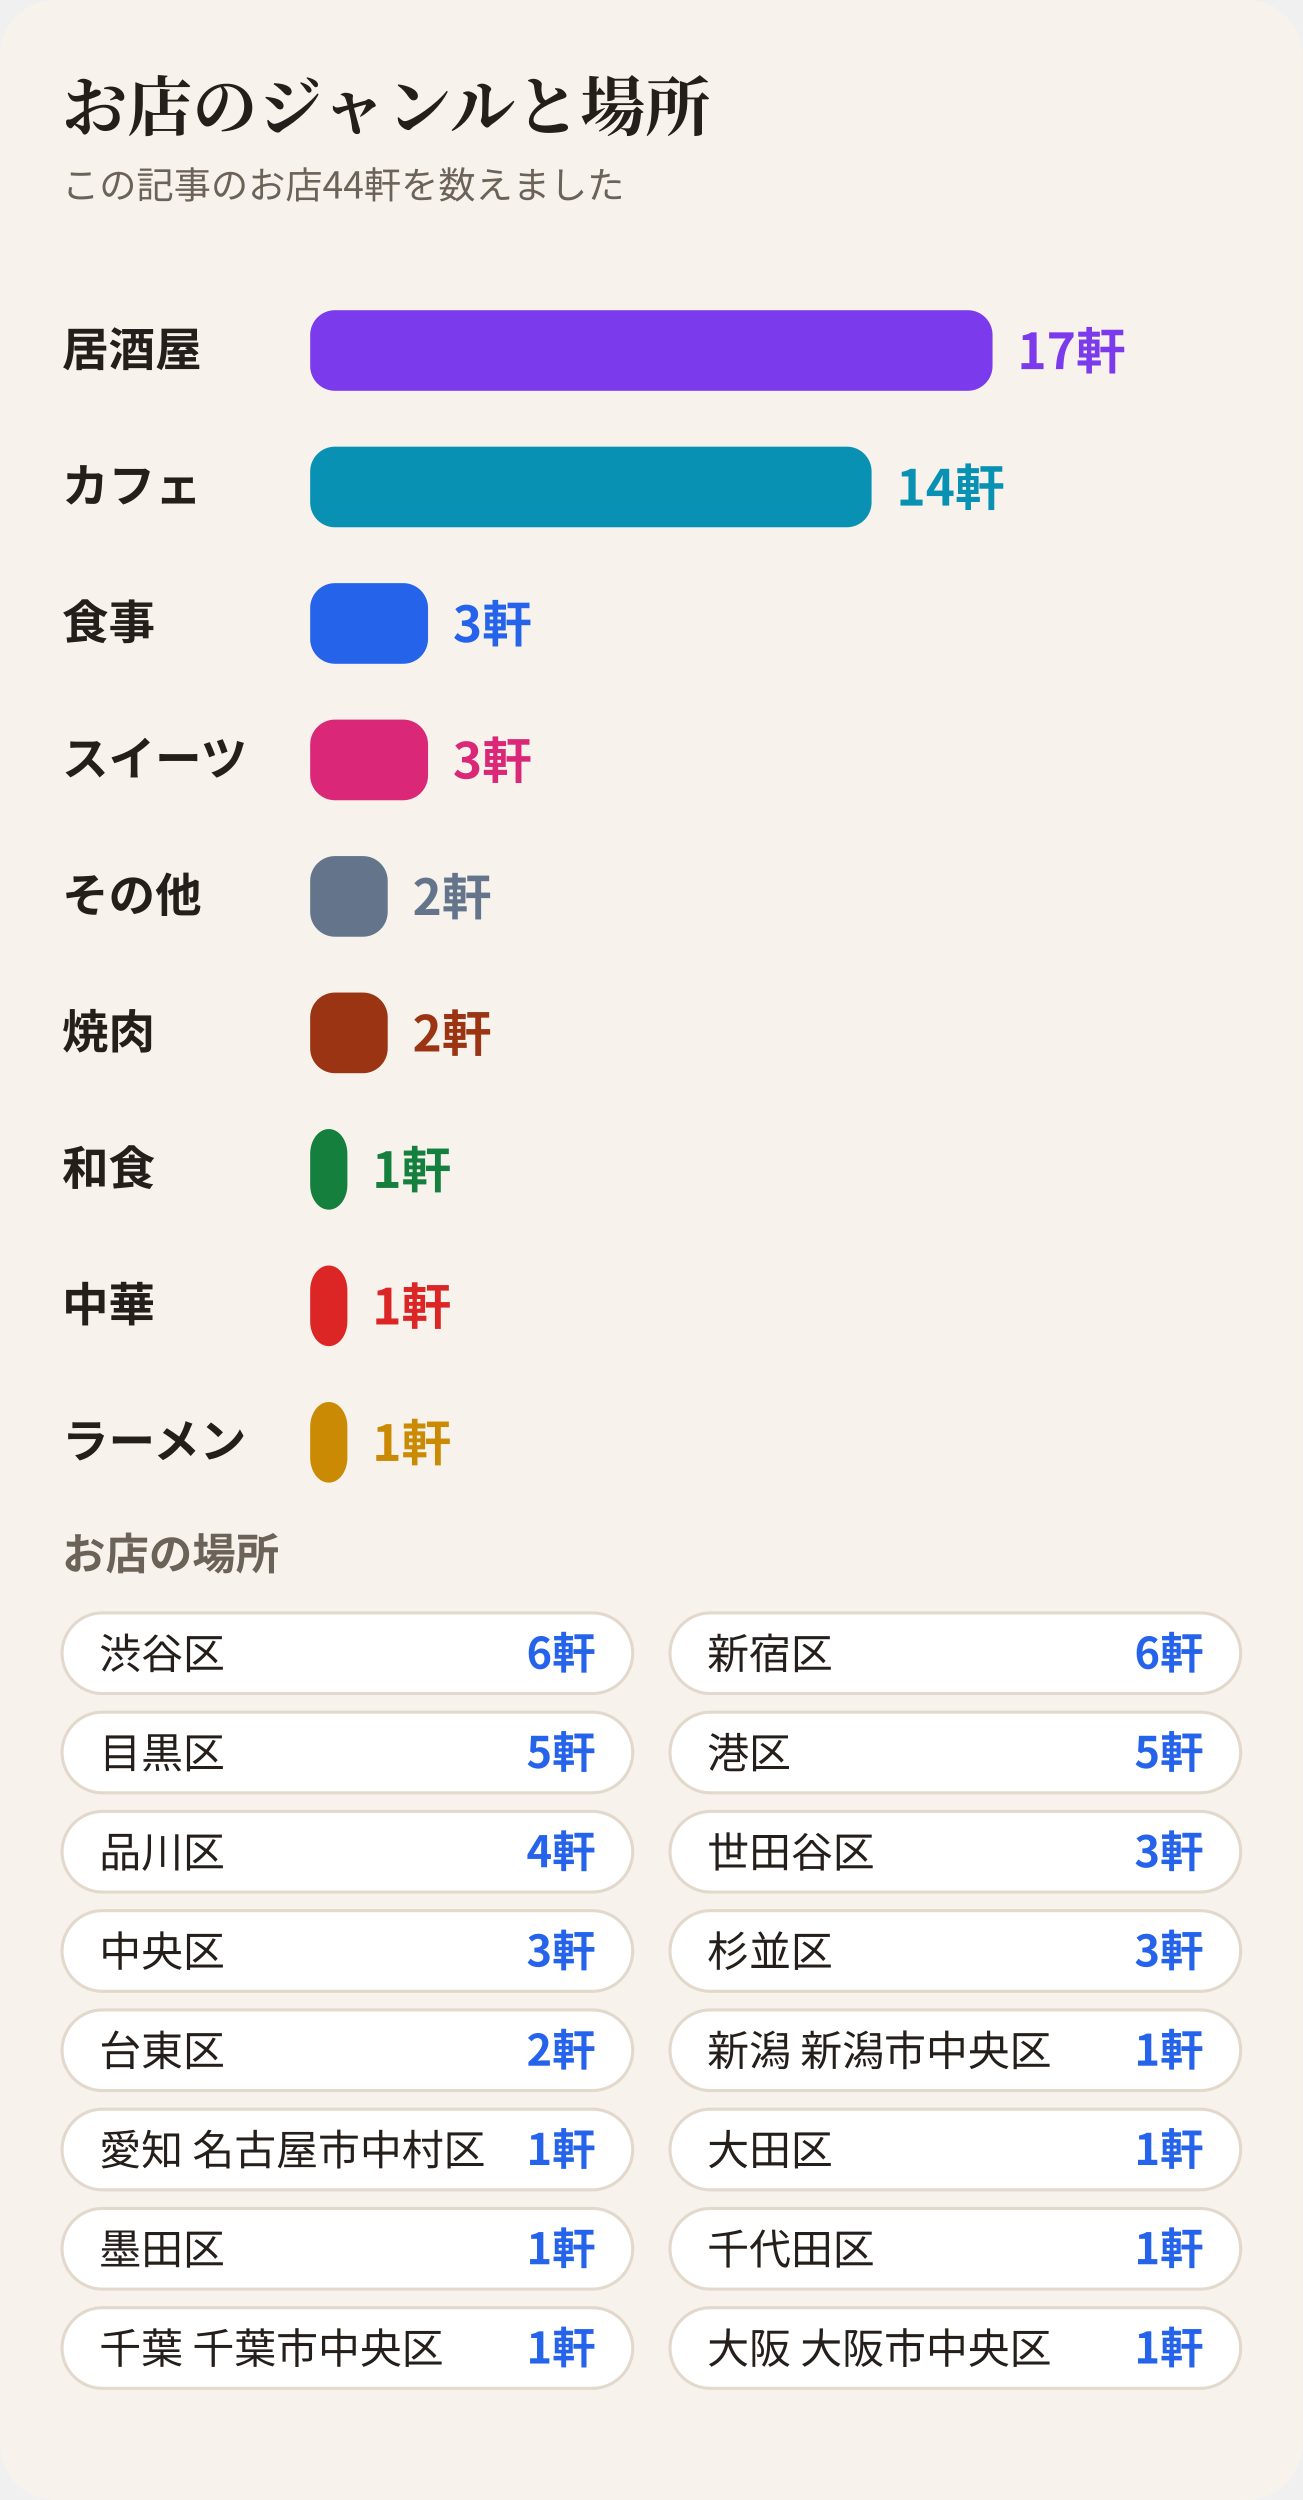
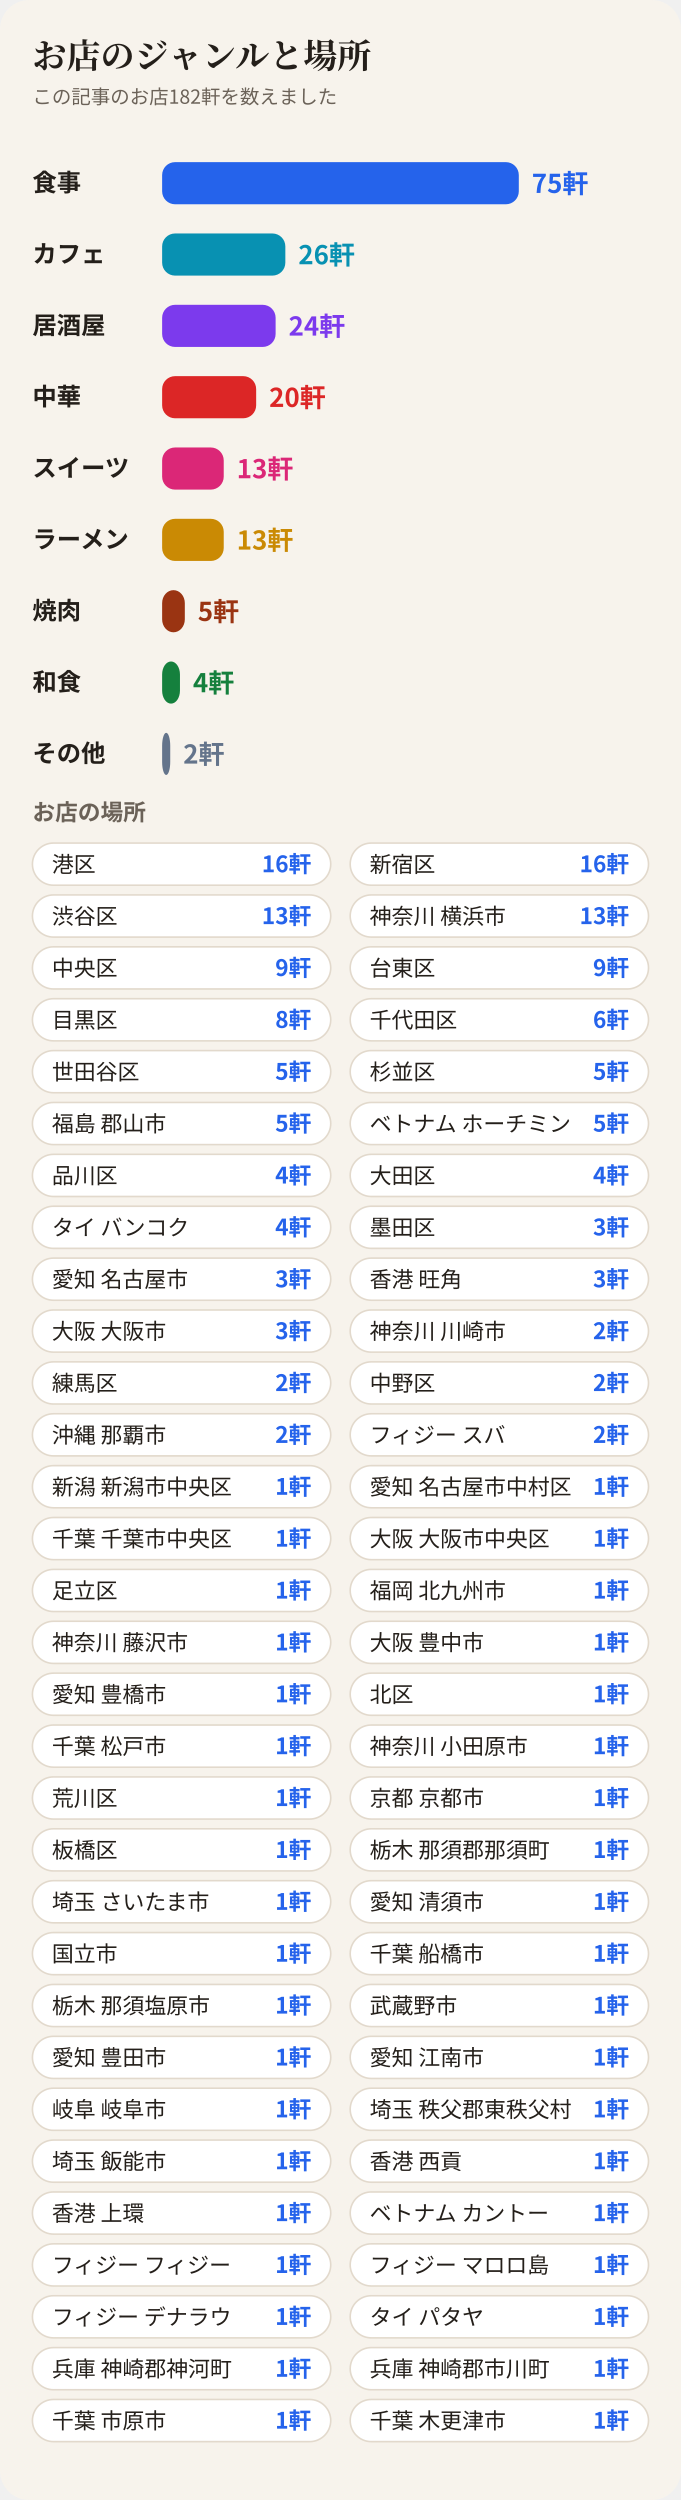
- <svg xmlns="http://www.w3.org/2000/svg" viewBox="0 0 420 806" width="420" height="806" font-family="'Hiragino Sans','Noto Sans CJK JP','Noto Sans JP',sans-serif">
-   <rect width="420" height="806" rx="18" fill="#F7F3EC" />
+ <svg xmlns="http://www.w3.org/2000/svg" viewBox="0 0 420 1542" width="420" height="1542" font-family="'Hiragino Sans','Noto Sans CJK JP','Noto Sans JP',sans-serif">
+   <rect width="420" height="1542" rx="18" fill="#F7F3EC" />
  <text x="20" y="42" font-size="21" font-weight="800" fill="#241F1A" font-family="'Hiragino Mincho ProN','Noto Serif CJK JP','Noto Serif JP',serif">お店のジャンルと場所</text>
-   <text x="20" y="64" font-size="12" fill="#6B6258">この記事のお店44軒を数えました</text>
-   <text x="20" y="118" font-size="15" font-weight="700" fill="#241F1A">居酒屋</text>
-   <rect x="100" y="100" width="220" height="26" rx="8" fill="#7c3aed" />
-   <text x="328" y="119" font-size="16" font-weight="800" fill="#7c3aed">17軒</text>
+   <text x="20" y="64" font-size="12" fill="#6B6258">この記事のお店182軒を数えました</text>
+   <text x="20" y="118" font-size="15" font-weight="700" fill="#241F1A">食事</text>
+   <rect x="100" y="100" width="220" height="26" rx="8" fill="#2563eb" />
+   <text x="328" y="119" font-size="16" font-weight="800" fill="#2563eb">75軒</text>
  <text x="20" y="162" font-size="15" font-weight="700" fill="#241F1A">カフェ</text>
-   <rect x="100" y="144" width="181" height="26" rx="8" fill="#0891b2" />
-   <text x="289" y="163" font-size="16" font-weight="800" fill="#0891b2">14軒</text>
-   <text x="20" y="206" font-size="15" font-weight="700" fill="#241F1A">食事</text>
-   <rect x="100" y="188" width="38" height="26" rx="8" fill="#2563eb" />
-   <text x="146" y="207" font-size="16" font-weight="800" fill="#2563eb">3軒</text>
-   <text x="20" y="250" font-size="15" font-weight="700" fill="#241F1A">スイーツ</text>
-   <rect x="100" y="232" width="38" height="26" rx="8" fill="#db2777" />
-   <text x="146" y="251" font-size="16" font-weight="800" fill="#db2777">3軒</text>
-   <text x="20" y="294" font-size="15" font-weight="700" fill="#241F1A">その他</text>
-   <rect x="100" y="276" width="25" height="26" rx="8" fill="#64748b" />
-   <text x="133" y="295" font-size="16" font-weight="800" fill="#64748b">2軒</text>
-   <text x="20" y="338" font-size="15" font-weight="700" fill="#241F1A">焼肉</text>
-   <rect x="100" y="320" width="25" height="26" rx="8" fill="#9a3412" />
-   <text x="133" y="339" font-size="16" font-weight="800" fill="#9a3412">2軒</text>
-   <text x="20" y="382" font-size="15" font-weight="700" fill="#241F1A">和食</text>
-   <rect x="100" y="364" width="12" height="26" rx="8" fill="#15803d" />
-   <text x="120" y="383" font-size="16" font-weight="800" fill="#15803d">1軒</text>
-   <text x="20" y="426" font-size="15" font-weight="700" fill="#241F1A">中華</text>
-   <rect x="100" y="408" width="12" height="26" rx="8" fill="#dc2626" />
-   <text x="120" y="427" font-size="16" font-weight="800" fill="#dc2626">1軒</text>
-   <text x="20" y="470" font-size="15" font-weight="700" fill="#241F1A">ラーメン</text>
-   <rect x="100" y="452" width="12" height="26" rx="8" fill="#ca8a04" />
-   <text x="120" y="471" font-size="16" font-weight="800" fill="#ca8a04">1軒</text>
+   <rect x="100" y="144" width="76" height="26" rx="8" fill="#0891b2" />
+   <text x="184" y="163" font-size="16" font-weight="800" fill="#0891b2">26軒</text>
+   <text x="20" y="206" font-size="15" font-weight="700" fill="#241F1A">居酒屋</text>
+   <rect x="100" y="188" width="70" height="26" rx="8" fill="#7c3aed" />
+   <text x="178" y="207" font-size="16" font-weight="800" fill="#7c3aed">24軒</text>
+   <text x="20" y="250" font-size="15" font-weight="700" fill="#241F1A">中華</text>
+   <rect x="100" y="232" width="58" height="26" rx="8" fill="#dc2626" />
+   <text x="166" y="251" font-size="16" font-weight="800" fill="#dc2626">20軒</text>
+   <text x="20" y="294" font-size="15" font-weight="700" fill="#241F1A">スイーツ</text>
+   <rect x="100" y="276" width="38" height="26" rx="8" fill="#db2777" />
+   <text x="146" y="295" font-size="16" font-weight="800" fill="#db2777">13軒</text>
+   <text x="20" y="338" font-size="15" font-weight="700" fill="#241F1A">ラーメン</text>
+   <rect x="100" y="320" width="38" height="26" rx="8" fill="#ca8a04" />
+   <text x="146" y="339" font-size="16" font-weight="800" fill="#ca8a04">13軒</text>
+   <text x="20" y="382" font-size="15" font-weight="700" fill="#241F1A">焼肉</text>
+   <rect x="100" y="364" width="14" height="26" rx="8" fill="#9a3412" />
+   <text x="122" y="383" font-size="16" font-weight="800" fill="#9a3412">5軒</text>
+   <text x="20" y="426" font-size="15" font-weight="700" fill="#241F1A">和食</text>
+   <rect x="100" y="408" width="11" height="26" rx="8" fill="#15803d" />
+   <text x="119" y="427" font-size="16" font-weight="800" fill="#15803d">4軒</text>
+   <text x="20" y="470" font-size="15" font-weight="700" fill="#241F1A">その他</text>
+   <rect x="100" y="452" width="5" height="26" rx="8" fill="#64748b" />
+   <text x="113" y="471" font-size="16" font-weight="800" fill="#64748b">2軒</text>
  <text x="20" y="506" font-size="14" font-weight="700" fill="#6B6258">お店の場所</text>
  <rect x="20" y="520" width="184" height="26" rx="13" fill="#fff" stroke="#E2D9CC" />
-   <text x="32" y="538" font-size="13.5" fill="#241F1A">渋谷区</text>
-   <text x="192" y="538" font-size="14" font-weight="800" text-anchor="end" fill="#2563eb">6軒</text>
+   <text x="32" y="538" font-size="13.5" fill="#241F1A">港区</text>
+   <text x="192" y="538" font-size="14" font-weight="800" text-anchor="end" fill="#2563eb">16軒</text>
  <rect x="216" y="520" width="184" height="26" rx="13" fill="#fff" stroke="#E2D9CC" />
  <text x="228" y="538" font-size="13.5" fill="#241F1A">新宿区</text>
-   <text x="388" y="538" font-size="14" font-weight="800" text-anchor="end" fill="#2563eb">6軒</text>
+   <text x="388" y="538" font-size="14" font-weight="800" text-anchor="end" fill="#2563eb">16軒</text>
  <rect x="20" y="552" width="184" height="26" rx="13" fill="#fff" stroke="#E2D9CC" />
-   <text x="32" y="570" font-size="13.5" fill="#241F1A">目黒区</text>
-   <text x="192" y="570" font-size="14" font-weight="800" text-anchor="end" fill="#2563eb">5軒</text>
+   <text x="32" y="570" font-size="13.5" fill="#241F1A">渋谷区</text>
+   <text x="192" y="570" font-size="14" font-weight="800" text-anchor="end" fill="#2563eb">13軒</text>
  <rect x="216" y="552" width="184" height="26" rx="13" fill="#fff" stroke="#E2D9CC" />
-   <text x="228" y="570" font-size="13.5" fill="#241F1A">港区</text>
-   <text x="388" y="570" font-size="14" font-weight="800" text-anchor="end" fill="#2563eb">5軒</text>
+   <text x="228" y="570" font-size="13.5" fill="#241F1A">神奈川 横浜市</text>
+   <text x="388" y="570" font-size="14" font-weight="800" text-anchor="end" fill="#2563eb">13軒</text>
  <rect x="20" y="584" width="184" height="26" rx="13" fill="#fff" stroke="#E2D9CC" />
-   <text x="32" y="602" font-size="13.5" fill="#241F1A">品川区</text>
-   <text x="192" y="602" font-size="14" font-weight="800" text-anchor="end" fill="#2563eb">4軒</text>
+   <text x="32" y="602" font-size="13.5" fill="#241F1A">中央区</text>
+   <text x="192" y="602" font-size="14" font-weight="800" text-anchor="end" fill="#2563eb">9軒</text>
  <rect x="216" y="584" width="184" height="26" rx="13" fill="#fff" stroke="#E2D9CC" />
-   <text x="228" y="602" font-size="13.5" fill="#241F1A">世田谷区</text>
-   <text x="388" y="602" font-size="14" font-weight="800" text-anchor="end" fill="#2563eb">3軒</text>
+   <text x="228" y="602" font-size="13.5" fill="#241F1A">台東区</text>
+   <text x="388" y="602" font-size="14" font-weight="800" text-anchor="end" fill="#2563eb">9軒</text>
  <rect x="20" y="616" width="184" height="26" rx="13" fill="#fff" stroke="#E2D9CC" />
-   <text x="32" y="634" font-size="13.5" fill="#241F1A">中央区</text>
-   <text x="192" y="634" font-size="14" font-weight="800" text-anchor="end" fill="#2563eb">3軒</text>
+   <text x="32" y="634" font-size="13.5" fill="#241F1A">目黒区</text>
+   <text x="192" y="634" font-size="14" font-weight="800" text-anchor="end" fill="#2563eb">8軒</text>
  <rect x="216" y="616" width="184" height="26" rx="13" fill="#fff" stroke="#E2D9CC" />
-   <text x="228" y="634" font-size="13.5" fill="#241F1A">杉並区</text>
-   <text x="388" y="634" font-size="14" font-weight="800" text-anchor="end" fill="#2563eb">3軒</text>
+   <text x="228" y="634" font-size="13.5" fill="#241F1A">千代田区</text>
+   <text x="388" y="634" font-size="14" font-weight="800" text-anchor="end" fill="#2563eb">6軒</text>
  <rect x="20" y="648" width="184" height="26" rx="13" fill="#fff" stroke="#E2D9CC" />
-   <text x="32" y="666" font-size="13.5" fill="#241F1A">台東区</text>
-   <text x="192" y="666" font-size="14" font-weight="800" text-anchor="end" fill="#2563eb">2軒</text>
+   <text x="32" y="666" font-size="13.5" fill="#241F1A">世田谷区</text>
+   <text x="192" y="666" font-size="14" font-weight="800" text-anchor="end" fill="#2563eb">5軒</text>
  <rect x="216" y="648" width="184" height="26" rx="13" fill="#fff" stroke="#E2D9CC" />
-   <text x="228" y="666" font-size="13.5" fill="#241F1A">新潟 新潟市中央区</text>
-   <text x="388" y="666" font-size="14" font-weight="800" text-anchor="end" fill="#2563eb">1軒</text>
+   <text x="228" y="666" font-size="13.5" fill="#241F1A">杉並区</text>
+   <text x="388" y="666" font-size="14" font-weight="800" text-anchor="end" fill="#2563eb">5軒</text>
  <rect x="20" y="680" width="184" height="26" rx="13" fill="#fff" stroke="#E2D9CC" />
-   <text x="32" y="698" font-size="13.5" fill="#241F1A">愛知 名古屋市中村区</text>
-   <text x="192" y="698" font-size="14" font-weight="800" text-anchor="end" fill="#2563eb">1軒</text>
+   <text x="32" y="698" font-size="13.5" fill="#241F1A">福島 郡山市</text>
+   <text x="192" y="698" font-size="14" font-weight="800" text-anchor="end" fill="#2563eb">5軒</text>
  <rect x="216" y="680" width="184" height="26" rx="13" fill="#fff" stroke="#E2D9CC" />
-   <text x="228" y="698" font-size="13.5" fill="#241F1A">大田区</text>
-   <text x="388" y="698" font-size="14" font-weight="800" text-anchor="end" fill="#2563eb">1軒</text>
+   <text x="228" y="698" font-size="13.5" fill="#241F1A">ベトナム ホーチミン</text>
+   <text x="388" y="698" font-size="14" font-weight="800" text-anchor="end" fill="#2563eb">5軒</text>
  <rect x="20" y="712" width="184" height="26" rx="13" fill="#fff" stroke="#E2D9CC" />
-   <text x="32" y="730" font-size="13.5" fill="#241F1A">墨田区</text>
-   <text x="192" y="730" font-size="14" font-weight="800" text-anchor="end" fill="#2563eb">1軒</text>
+   <text x="32" y="730" font-size="13.5" fill="#241F1A">品川区</text>
+   <text x="192" y="730" font-size="14" font-weight="800" text-anchor="end" fill="#2563eb">4軒</text>
  <rect x="216" y="712" width="184" height="26" rx="13" fill="#fff" stroke="#E2D9CC" />
-   <text x="228" y="730" font-size="13.5" fill="#241F1A">千代田区</text>
-   <text x="388" y="730" font-size="14" font-weight="800" text-anchor="end" fill="#2563eb">1軒</text>
+   <text x="228" y="730" font-size="13.5" fill="#241F1A">大田区</text>
+   <text x="388" y="730" font-size="14" font-weight="800" text-anchor="end" fill="#2563eb">4軒</text>
  <rect x="20" y="744" width="184" height="26" rx="13" fill="#fff" stroke="#E2D9CC" />
-   <text x="32" y="762" font-size="13.5" fill="#241F1A">千葉 千葉市中央区</text>
-   <text x="192" y="762" font-size="14" font-weight="800" text-anchor="end" fill="#2563eb">1軒</text>
+   <text x="32" y="762" font-size="13.5" fill="#241F1A">タイ バンコク</text>
+   <text x="192" y="762" font-size="14" font-weight="800" text-anchor="end" fill="#2563eb">4軒</text>
  <rect x="216" y="744" width="184" height="26" rx="13" fill="#fff" stroke="#E2D9CC" />
-   <text x="228" y="762" font-size="13.5" fill="#241F1A">大阪 大阪市中央区</text>
-   <text x="388" y="762" font-size="14" font-weight="800" text-anchor="end" fill="#2563eb">1軒</text>
+   <text x="228" y="762" font-size="13.5" fill="#241F1A">墨田区</text>
+   <text x="388" y="762" font-size="14" font-weight="800" text-anchor="end" fill="#2563eb">3軒</text>
+   <rect x="20" y="776" width="184" height="26" rx="13" fill="#fff" stroke="#E2D9CC" />
+   <text x="32" y="794" font-size="13.5" fill="#241F1A">愛知 名古屋市</text>
+   <text x="192" y="794" font-size="14" font-weight="800" text-anchor="end" fill="#2563eb">3軒</text>
+   <rect x="216" y="776" width="184" height="26" rx="13" fill="#fff" stroke="#E2D9CC" />
+   <text x="228" y="794" font-size="13.5" fill="#241F1A">香港 旺角</text>
+   <text x="388" y="794" font-size="14" font-weight="800" text-anchor="end" fill="#2563eb">3軒</text>
+   <rect x="20" y="808" width="184" height="26" rx="13" fill="#fff" stroke="#E2D9CC" />
+   <text x="32" y="826" font-size="13.5" fill="#241F1A">大阪 大阪市</text>
+   <text x="192" y="826" font-size="14" font-weight="800" text-anchor="end" fill="#2563eb">3軒</text>
+   <rect x="216" y="808" width="184" height="26" rx="13" fill="#fff" stroke="#E2D9CC" />
+   <text x="228" y="826" font-size="13.5" fill="#241F1A">神奈川 川崎市</text>
+   <text x="388" y="826" font-size="14" font-weight="800" text-anchor="end" fill="#2563eb">2軒</text>
+   <rect x="20" y="840" width="184" height="26" rx="13" fill="#fff" stroke="#E2D9CC" />
+   <text x="32" y="858" font-size="13.5" fill="#241F1A">練馬区</text>
+   <text x="192" y="858" font-size="14" font-weight="800" text-anchor="end" fill="#2563eb">2軒</text>
+   <rect x="216" y="840" width="184" height="26" rx="13" fill="#fff" stroke="#E2D9CC" />
+   <text x="228" y="858" font-size="13.5" fill="#241F1A">中野区</text>
+   <text x="388" y="858" font-size="14" font-weight="800" text-anchor="end" fill="#2563eb">2軒</text>
+   <rect x="20" y="872" width="184" height="26" rx="13" fill="#fff" stroke="#E2D9CC" />
+   <text x="32" y="890" font-size="13.5" fill="#241F1A">沖縄 那覇市</text>
+   <text x="192" y="890" font-size="14" font-weight="800" text-anchor="end" fill="#2563eb">2軒</text>
+   <rect x="216" y="872" width="184" height="26" rx="13" fill="#fff" stroke="#E2D9CC" />
+   <text x="228" y="890" font-size="13.5" fill="#241F1A">フィジー スバ</text>
+   <text x="388" y="890" font-size="14" font-weight="800" text-anchor="end" fill="#2563eb">2軒</text>
+   <rect x="20" y="904" width="184" height="26" rx="13" fill="#fff" stroke="#E2D9CC" />
+   <text x="32" y="922" font-size="13.5" fill="#241F1A">新潟 新潟市中央区</text>
+   <text x="192" y="922" font-size="14" font-weight="800" text-anchor="end" fill="#2563eb">1軒</text>
+   <rect x="216" y="904" width="184" height="26" rx="13" fill="#fff" stroke="#E2D9CC" />
+   <text x="228" y="922" font-size="13.5" fill="#241F1A">愛知 名古屋市中村区</text>
+   <text x="388" y="922" font-size="14" font-weight="800" text-anchor="end" fill="#2563eb">1軒</text>
+   <rect x="20" y="936" width="184" height="26" rx="13" fill="#fff" stroke="#E2D9CC" />
+   <text x="32" y="954" font-size="13.5" fill="#241F1A">千葉 千葉市中央区</text>
+   <text x="192" y="954" font-size="14" font-weight="800" text-anchor="end" fill="#2563eb">1軒</text>
+   <rect x="216" y="936" width="184" height="26" rx="13" fill="#fff" stroke="#E2D9CC" />
+   <text x="228" y="954" font-size="13.5" fill="#241F1A">大阪 大阪市中央区</text>
+   <text x="388" y="954" font-size="14" font-weight="800" text-anchor="end" fill="#2563eb">1軒</text>
+   <rect x="20" y="968" width="184" height="26" rx="13" fill="#fff" stroke="#E2D9CC" />
+   <text x="32" y="986" font-size="13.5" fill="#241F1A">足立区</text>
+   <text x="192" y="986" font-size="14" font-weight="800" text-anchor="end" fill="#2563eb">1軒</text>
+   <rect x="216" y="968" width="184" height="26" rx="13" fill="#fff" stroke="#E2D9CC" />
+   <text x="228" y="986" font-size="13.5" fill="#241F1A">福岡 北九州市</text>
+   <text x="388" y="986" font-size="14" font-weight="800" text-anchor="end" fill="#2563eb">1軒</text>
+   <rect x="20" y="1000" width="184" height="26" rx="13" fill="#fff" stroke="#E2D9CC" />
+   <text x="32" y="1018" font-size="13.5" fill="#241F1A">神奈川 藤沢市</text>
+   <text x="192" y="1018" font-size="14" font-weight="800" text-anchor="end" fill="#2563eb">1軒</text>
+   <rect x="216" y="1000" width="184" height="26" rx="13" fill="#fff" stroke="#E2D9CC" />
+   <text x="228" y="1018" font-size="13.5" fill="#241F1A">大阪 豊中市</text>
+   <text x="388" y="1018" font-size="14" font-weight="800" text-anchor="end" fill="#2563eb">1軒</text>
+   <rect x="20" y="1032" width="184" height="26" rx="13" fill="#fff" stroke="#E2D9CC" />
+   <text x="32" y="1050" font-size="13.5" fill="#241F1A">愛知 豊橋市</text>
+   <text x="192" y="1050" font-size="14" font-weight="800" text-anchor="end" fill="#2563eb">1軒</text>
+   <rect x="216" y="1032" width="184" height="26" rx="13" fill="#fff" stroke="#E2D9CC" />
+   <text x="228" y="1050" font-size="13.5" fill="#241F1A">北区</text>
+   <text x="388" y="1050" font-size="14" font-weight="800" text-anchor="end" fill="#2563eb">1軒</text>
+   <rect x="20" y="1064" width="184" height="26" rx="13" fill="#fff" stroke="#E2D9CC" />
+   <text x="32" y="1082" font-size="13.5" fill="#241F1A">千葉 松戸市</text>
+   <text x="192" y="1082" font-size="14" font-weight="800" text-anchor="end" fill="#2563eb">1軒</text>
+   <rect x="216" y="1064" width="184" height="26" rx="13" fill="#fff" stroke="#E2D9CC" />
+   <text x="228" y="1082" font-size="13.5" fill="#241F1A">神奈川 小田原市</text>
+   <text x="388" y="1082" font-size="14" font-weight="800" text-anchor="end" fill="#2563eb">1軒</text>
+   <rect x="20" y="1096" width="184" height="26" rx="13" fill="#fff" stroke="#E2D9CC" />
+   <text x="32" y="1114" font-size="13.5" fill="#241F1A">荒川区</text>
+   <text x="192" y="1114" font-size="14" font-weight="800" text-anchor="end" fill="#2563eb">1軒</text>
+   <rect x="216" y="1096" width="184" height="26" rx="13" fill="#fff" stroke="#E2D9CC" />
+   <text x="228" y="1114" font-size="13.5" fill="#241F1A">京都 京都市</text>
+   <text x="388" y="1114" font-size="14" font-weight="800" text-anchor="end" fill="#2563eb">1軒</text>
+   <rect x="20" y="1128" width="184" height="26" rx="13" fill="#fff" stroke="#E2D9CC" />
+   <text x="32" y="1146" font-size="13.5" fill="#241F1A">板橋区</text>
+   <text x="192" y="1146" font-size="14" font-weight="800" text-anchor="end" fill="#2563eb">1軒</text>
+   <rect x="216" y="1128" width="184" height="26" rx="13" fill="#fff" stroke="#E2D9CC" />
+   <text x="228" y="1146" font-size="13.5" fill="#241F1A">栃木 那須郡那須町</text>
+   <text x="388" y="1146" font-size="14" font-weight="800" text-anchor="end" fill="#2563eb">1軒</text>
+   <rect x="20" y="1160" width="184" height="26" rx="13" fill="#fff" stroke="#E2D9CC" />
+   <text x="32" y="1178" font-size="13.5" fill="#241F1A">埼玉 さいたま市</text>
+   <text x="192" y="1178" font-size="14" font-weight="800" text-anchor="end" fill="#2563eb">1軒</text>
+   <rect x="216" y="1160" width="184" height="26" rx="13" fill="#fff" stroke="#E2D9CC" />
+   <text x="228" y="1178" font-size="13.5" fill="#241F1A">愛知 清須市</text>
+   <text x="388" y="1178" font-size="14" font-weight="800" text-anchor="end" fill="#2563eb">1軒</text>
+   <rect x="20" y="1192" width="184" height="26" rx="13" fill="#fff" stroke="#E2D9CC" />
+   <text x="32" y="1210" font-size="13.5" fill="#241F1A">国立市</text>
+   <text x="192" y="1210" font-size="14" font-weight="800" text-anchor="end" fill="#2563eb">1軒</text>
+   <rect x="216" y="1192" width="184" height="26" rx="13" fill="#fff" stroke="#E2D9CC" />
+   <text x="228" y="1210" font-size="13.5" fill="#241F1A">千葉 船橋市</text>
+   <text x="388" y="1210" font-size="14" font-weight="800" text-anchor="end" fill="#2563eb">1軒</text>
+   <rect x="20" y="1224" width="184" height="26" rx="13" fill="#fff" stroke="#E2D9CC" />
+   <text x="32" y="1242" font-size="13.5" fill="#241F1A">栃木 那須塩原市</text>
+   <text x="192" y="1242" font-size="14" font-weight="800" text-anchor="end" fill="#2563eb">1軒</text>
+   <rect x="216" y="1224" width="184" height="26" rx="13" fill="#fff" stroke="#E2D9CC" />
+   <text x="228" y="1242" font-size="13.5" fill="#241F1A">武蔵野市</text>
+   <text x="388" y="1242" font-size="14" font-weight="800" text-anchor="end" fill="#2563eb">1軒</text>
+   <rect x="20" y="1256" width="184" height="26" rx="13" fill="#fff" stroke="#E2D9CC" />
+   <text x="32" y="1274" font-size="13.5" fill="#241F1A">愛知 豊田市</text>
+   <text x="192" y="1274" font-size="14" font-weight="800" text-anchor="end" fill="#2563eb">1軒</text>
+   <rect x="216" y="1256" width="184" height="26" rx="13" fill="#fff" stroke="#E2D9CC" />
+   <text x="228" y="1274" font-size="13.5" fill="#241F1A">愛知 江南市</text>
+   <text x="388" y="1274" font-size="14" font-weight="800" text-anchor="end" fill="#2563eb">1軒</text>
+   <rect x="20" y="1288" width="184" height="26" rx="13" fill="#fff" stroke="#E2D9CC" />
+   <text x="32" y="1306" font-size="13.5" fill="#241F1A">岐阜 岐阜市</text>
+   <text x="192" y="1306" font-size="14" font-weight="800" text-anchor="end" fill="#2563eb">1軒</text>
+   <rect x="216" y="1288" width="184" height="26" rx="13" fill="#fff" stroke="#E2D9CC" />
+   <text x="228" y="1306" font-size="13.5" fill="#241F1A">埼玉 秩父郡東秩父村</text>
+   <text x="388" y="1306" font-size="14" font-weight="800" text-anchor="end" fill="#2563eb">1軒</text>
+   <rect x="20" y="1320" width="184" height="26" rx="13" fill="#fff" stroke="#E2D9CC" />
+   <text x="32" y="1338" font-size="13.5" fill="#241F1A">埼玉 飯能市</text>
+   <text x="192" y="1338" font-size="14" font-weight="800" text-anchor="end" fill="#2563eb">1軒</text>
+   <rect x="216" y="1320" width="184" height="26" rx="13" fill="#fff" stroke="#E2D9CC" />
+   <text x="228" y="1338" font-size="13.5" fill="#241F1A">香港 西貢</text>
+   <text x="388" y="1338" font-size="14" font-weight="800" text-anchor="end" fill="#2563eb">1軒</text>
+   <rect x="20" y="1352" width="184" height="26" rx="13" fill="#fff" stroke="#E2D9CC" />
+   <text x="32" y="1370" font-size="13.5" fill="#241F1A">香港 上環</text>
+   <text x="192" y="1370" font-size="14" font-weight="800" text-anchor="end" fill="#2563eb">1軒</text>
+   <rect x="216" y="1352" width="184" height="26" rx="13" fill="#fff" stroke="#E2D9CC" />
+   <text x="228" y="1370" font-size="13.5" fill="#241F1A">ベトナム カントー</text>
+   <text x="388" y="1370" font-size="14" font-weight="800" text-anchor="end" fill="#2563eb">1軒</text>
+   <rect x="20" y="1384" width="184" height="26" rx="13" fill="#fff" stroke="#E2D9CC" />
+   <text x="32" y="1402" font-size="13.5" fill="#241F1A">フィジー フィジー</text>
+   <text x="192" y="1402" font-size="14" font-weight="800" text-anchor="end" fill="#2563eb">1軒</text>
+   <rect x="216" y="1384" width="184" height="26" rx="13" fill="#fff" stroke="#E2D9CC" />
+   <text x="228" y="1402" font-size="13.5" fill="#241F1A">フィジー マロロ島</text>
+   <text x="388" y="1402" font-size="14" font-weight="800" text-anchor="end" fill="#2563eb">1軒</text>
+   <rect x="20" y="1416" width="184" height="26" rx="13" fill="#fff" stroke="#E2D9CC" />
+   <text x="32" y="1434" font-size="13.5" fill="#241F1A">フィジー デナラウ</text>
+   <text x="192" y="1434" font-size="14" font-weight="800" text-anchor="end" fill="#2563eb">1軒</text>
+   <rect x="216" y="1416" width="184" height="26" rx="13" fill="#fff" stroke="#E2D9CC" />
+   <text x="228" y="1434" font-size="13.5" fill="#241F1A">タイ パタヤ</text>
+   <text x="388" y="1434" font-size="14" font-weight="800" text-anchor="end" fill="#2563eb">1軒</text>
+   <rect x="20" y="1448" width="184" height="26" rx="13" fill="#fff" stroke="#E2D9CC" />
+   <text x="32" y="1466" font-size="13.5" fill="#241F1A">兵庫 神崎郡神河町</text>
+   <text x="192" y="1466" font-size="14" font-weight="800" text-anchor="end" fill="#2563eb">1軒</text>
+   <rect x="216" y="1448" width="184" height="26" rx="13" fill="#fff" stroke="#E2D9CC" />
+   <text x="228" y="1466" font-size="13.5" fill="#241F1A">兵庫 神崎郡市川町</text>
+   <text x="388" y="1466" font-size="14" font-weight="800" text-anchor="end" fill="#2563eb">1軒</text>
+   <rect x="20" y="1480" width="184" height="26" rx="13" fill="#fff" stroke="#E2D9CC" />
+   <text x="32" y="1498" font-size="13.5" fill="#241F1A">千葉 市原市</text>
+   <text x="192" y="1498" font-size="14" font-weight="800" text-anchor="end" fill="#2563eb">1軒</text>
+   <rect x="216" y="1480" width="184" height="26" rx="13" fill="#fff" stroke="#E2D9CC" />
+   <text x="228" y="1498" font-size="13.5" fill="#241F1A">千葉 木更津市</text>
+   <text x="388" y="1498" font-size="14" font-weight="800" text-anchor="end" fill="#2563eb">1軒</text>
</svg>
